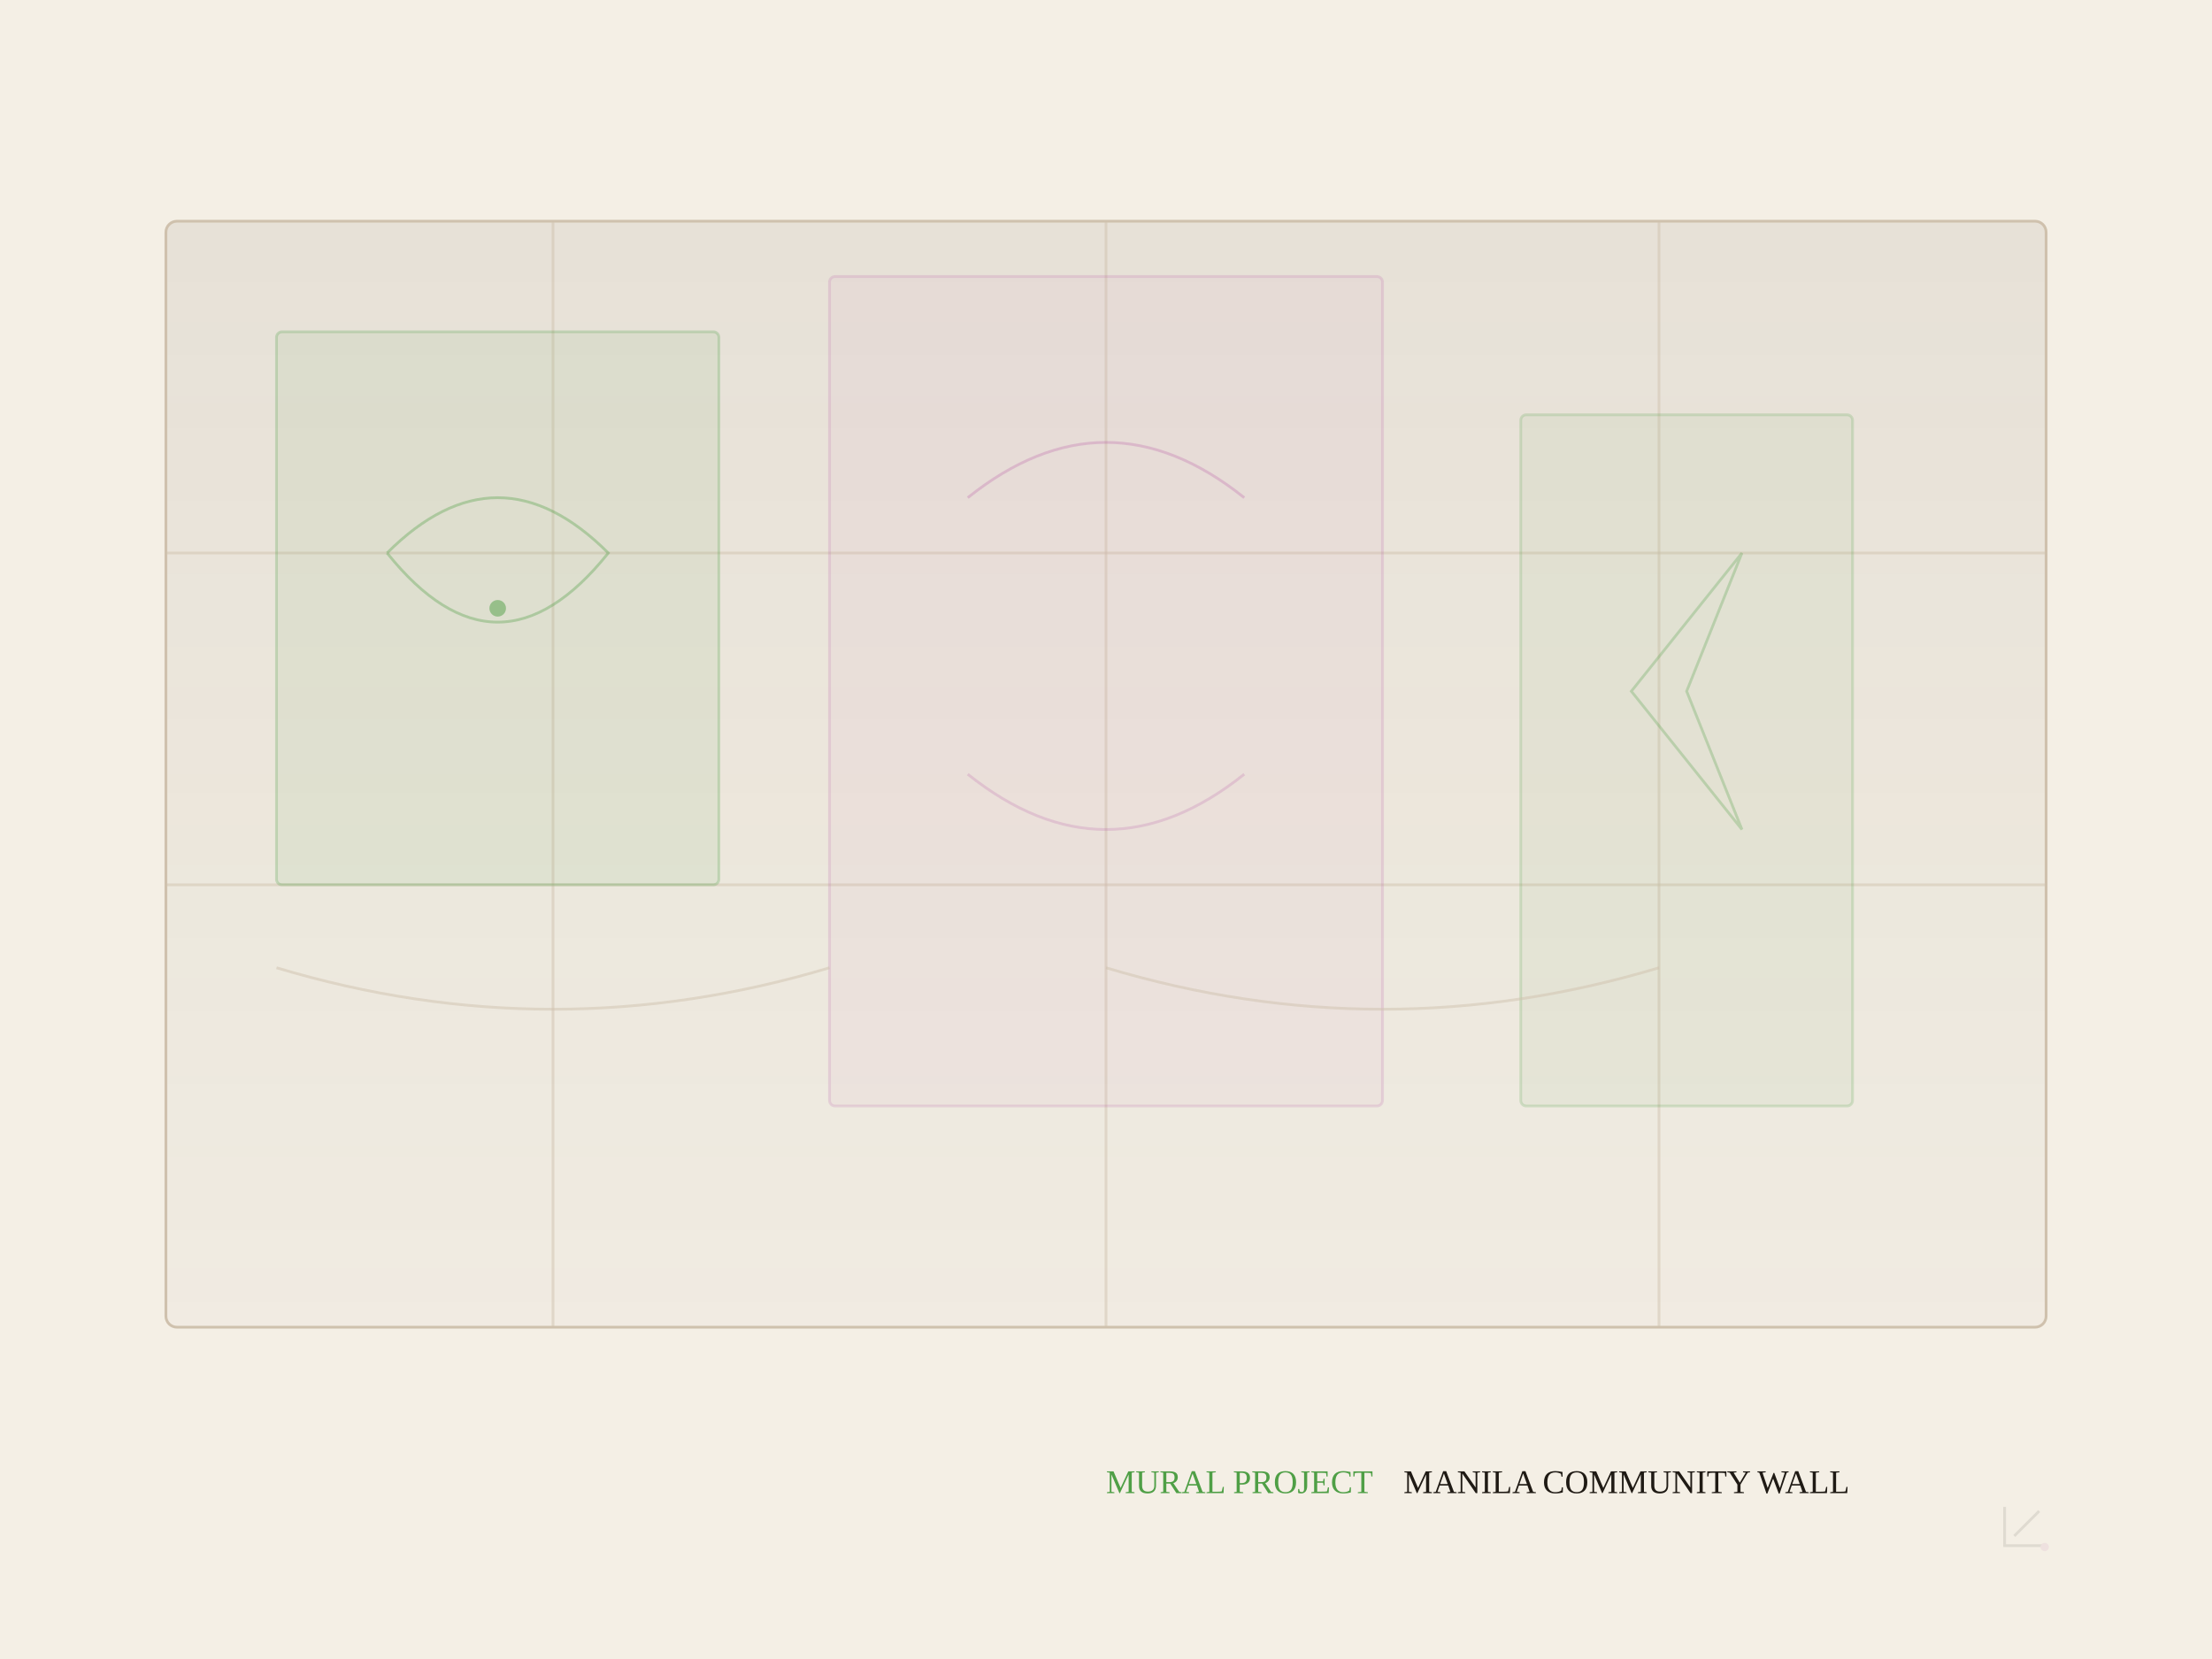
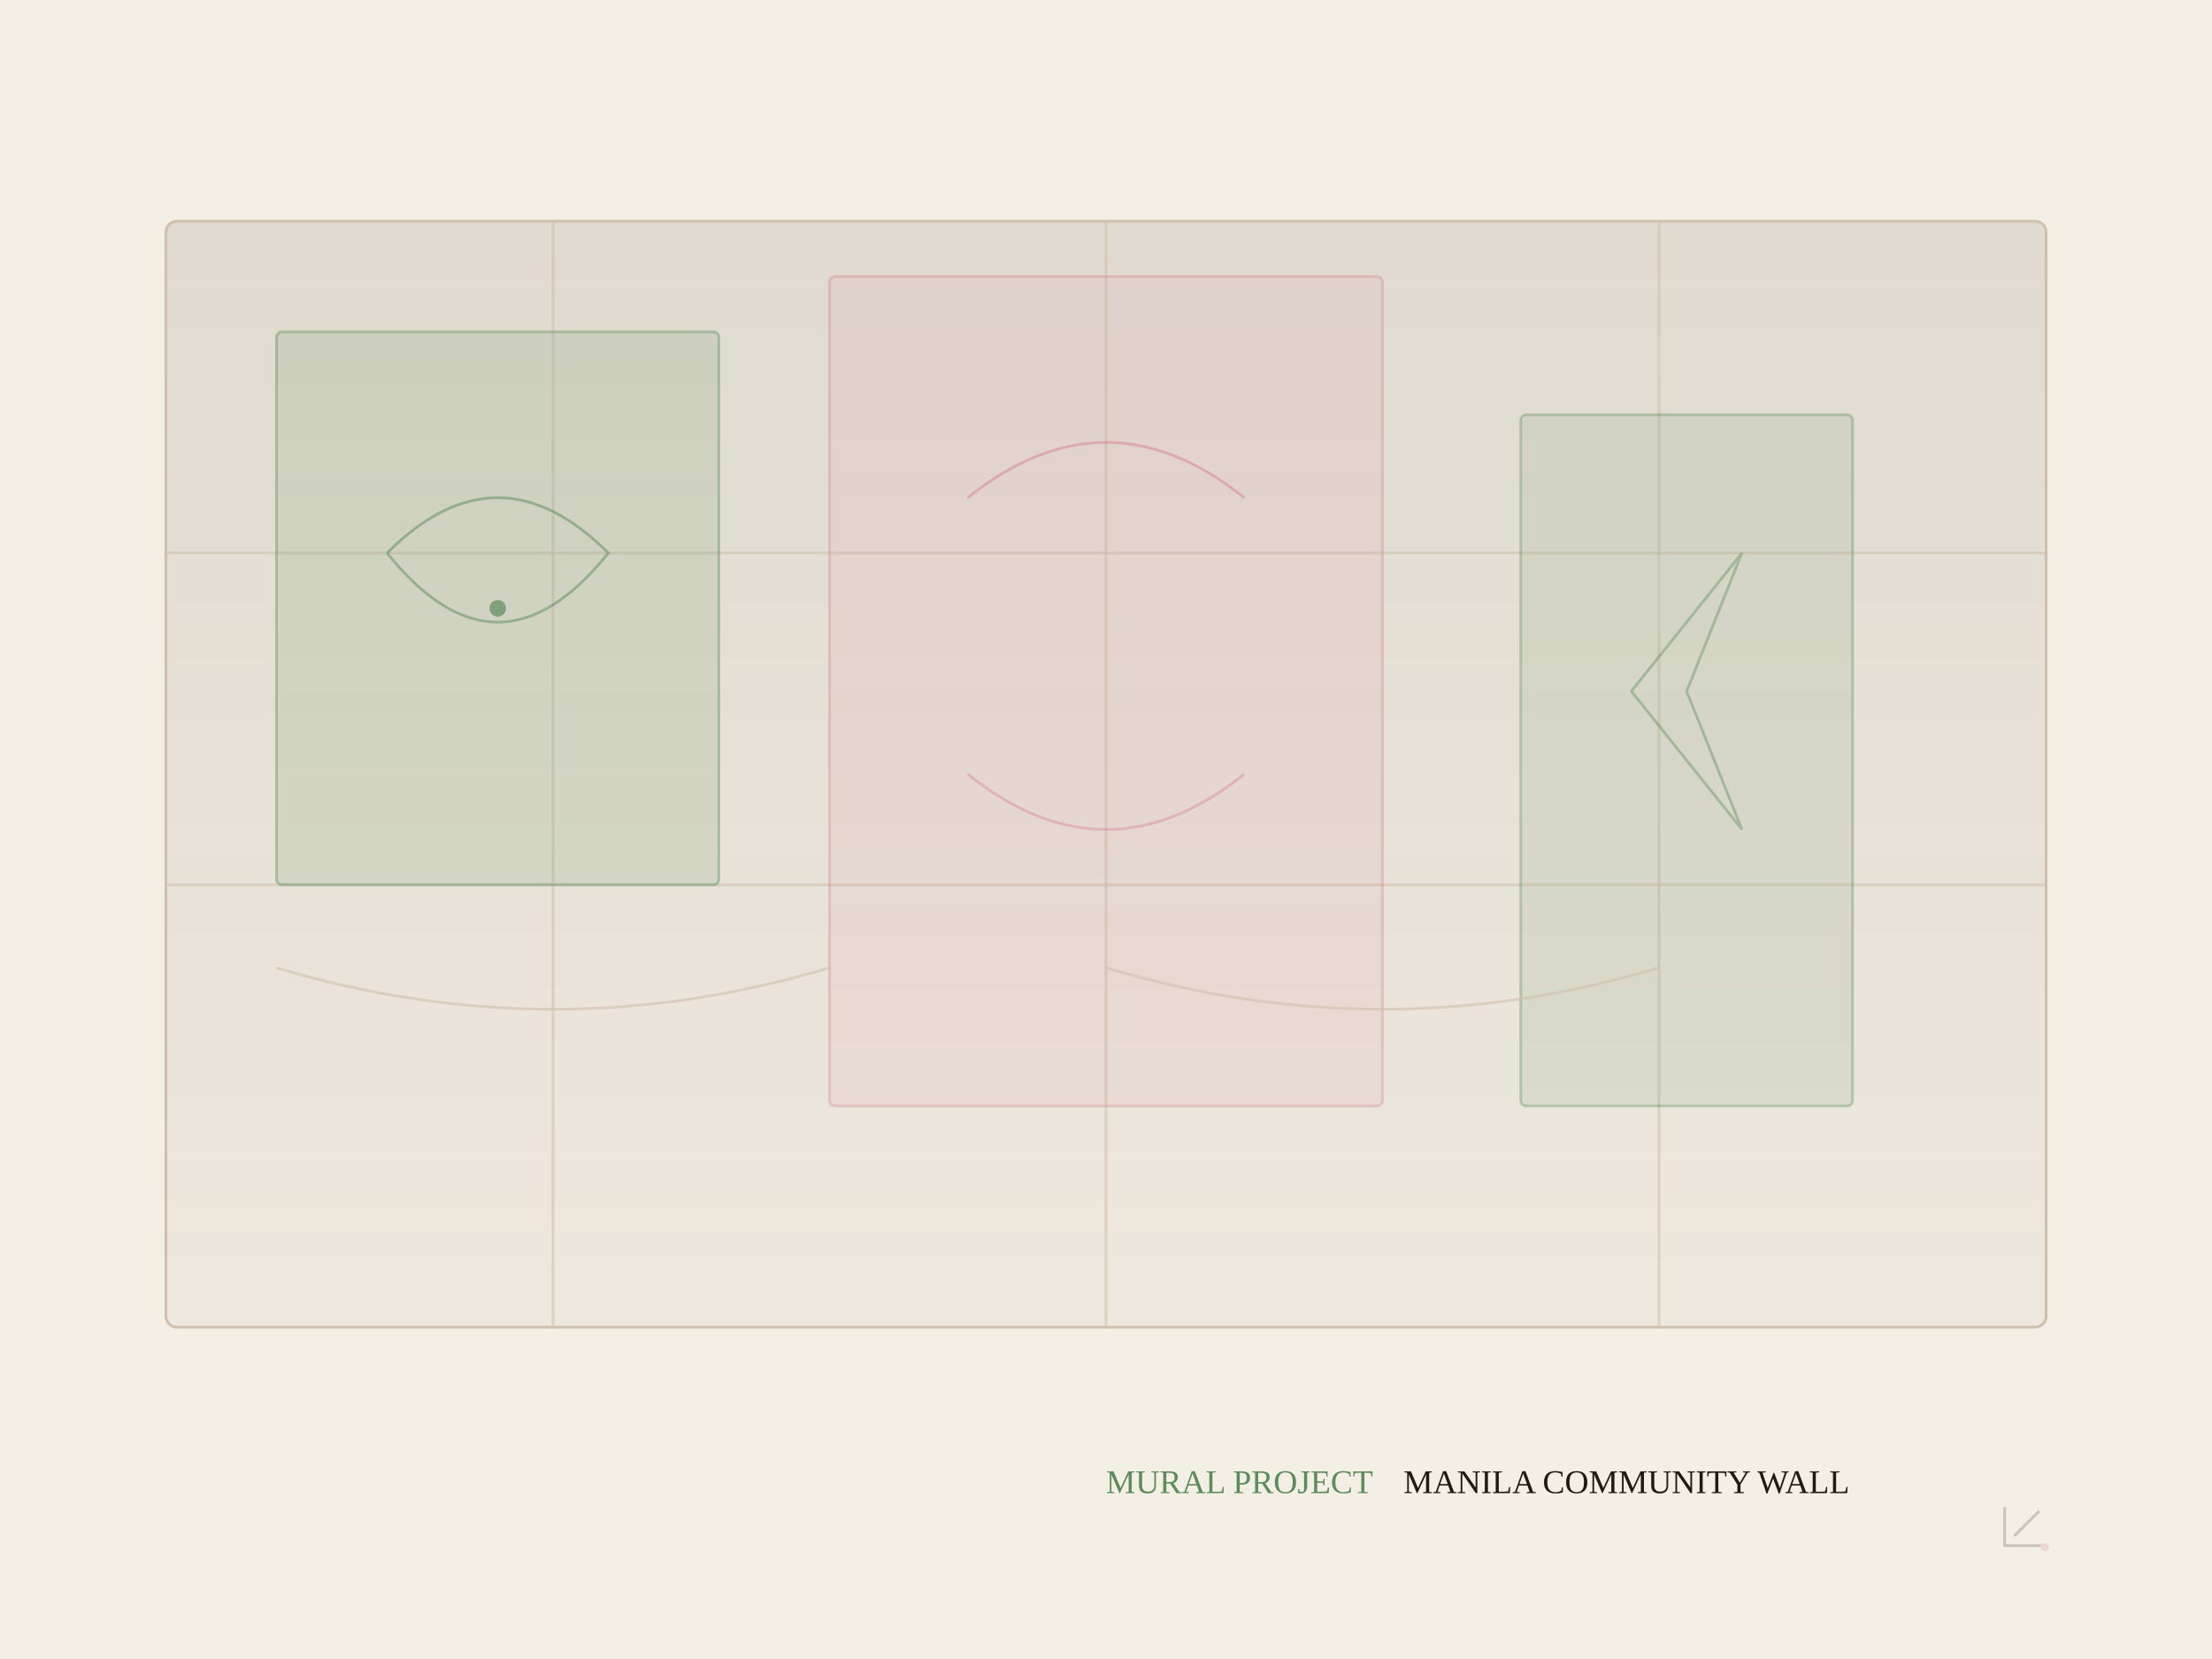
<svg xmlns="http://www.w3.org/2000/svg" viewBox="0 0 800 600" fill="none">
  <rect width="800" height="600" fill="#f4efe5" />
  <defs>
    <linearGradient id="wallGrad" x1="0" y1="0" x2="0" y2="1">
-       <stop offset="0%" stop-color="#4a4032" stop-opacity="0.08" />
-       <stop offset="100%" stop-color="#4a4032" stop-opacity="0.02" />
+       <stop offset="0%" stop-color="#4a4032" stop-opacity="0.12" />
+       <stop offset="100%" stop-color="#4a4032" stop-opacity="0.04" />
    </linearGradient>
  </defs>
  <rect x="60" y="80" width="680" height="400" rx="4" fill="url(#wallGrad)" />
-   <rect x="60" y="80" width="680" height="400" rx="4" fill="none" stroke="#cfc1ad" strokeWidth="1" />
-   <line x1="60" y1="200" x2="740" y2="200" stroke="#cfc1ad" strokeWidth="0.5" opacity="0.5" />
-   <line x1="60" y1="320" x2="740" y2="320" stroke="#cfc1ad" strokeWidth="0.5" opacity="0.5" />
-   <line x1="200" y1="80" x2="200" y2="480" stroke="#cfc1ad" strokeWidth="0.5" opacity="0.5" />
-   <line x1="400" y1="80" x2="400" y2="480" stroke="#cfc1ad" strokeWidth="0.5" opacity="0.5" />
-   <line x1="600" y1="80" x2="600" y2="480" stroke="#cfc1ad" strokeWidth="0.5" opacity="0.5" />
-   <rect x="100" y="120" width="160" height="200" rx="2" fill="#4f9f46" opacity="0.08" />
-   <rect x="100" y="120" width="160" height="200" rx="2" fill="none" stroke="#4f9f46" strokeWidth="1.5" opacity="0.25" />
-   <path d="M 140 200 Q 180 160 220 200 Q 180 250 140 200" fill="none" stroke="#4f9f46" strokeWidth="1.5" opacity="0.35" />
-   <circle cx="180" cy="220" r="3" fill="#4f9f46" opacity="0.5" />
-   <rect x="300" y="100" width="200" height="300" rx="2" fill="#b85aa7" opacity="0.05" />
-   <rect x="300" y="100" width="200" height="300" rx="2" fill="none" stroke="#b85aa7" strokeWidth="1.5" opacity="0.18" />
-   <path d="M 350 180 Q 400 140 450 180" fill="none" stroke="#b85aa7" strokeWidth="1.5" opacity="0.28" />
-   <path d="M 350 280 Q 400 320 450 280" fill="none" stroke="#b85aa7" strokeWidth="1" opacity="0.22" />
-   <rect x="550" y="150" width="120" height="250" rx="2" fill="#4f9f46" opacity="0.06" />
-   <rect x="550" y="150" width="120" height="250" rx="2" fill="none" stroke="#4f9f46" strokeWidth="1.5" opacity="0.2" />
-   <path d="M 590 250 L 630 200 L 610 250 L 630 300 Z" fill="none" stroke="#4f9f46" strokeWidth="1" opacity="0.28" />
-   <path d="M 100 350 Q 200 380 300 350" fill="none" stroke="#cfc1ad" strokeWidth="0.75" opacity="0.5" />
-   <path d="M 400 350 Q 500 380 600 350" fill="none" stroke="#cfc1ad" strokeWidth="0.75" opacity="0.5" />
+   <rect x="60" y="80" width="680" height="400" rx="4" fill="none" stroke="#cfc1ad" strokeWidth="1.5" />
+   <line x1="60" y1="200" x2="740" y2="200" stroke="#cfc1ad" strokeWidth="0.5" opacity="0.6" />
+   <line x1="60" y1="320" x2="740" y2="320" stroke="#cfc1ad" strokeWidth="0.5" opacity="0.6" />
+   <line x1="200" y1="80" x2="200" y2="480" stroke="#cfc1ad" strokeWidth="0.5" opacity="0.6" />
+   <line x1="400" y1="80" x2="400" y2="480" stroke="#cfc1ad" strokeWidth="0.5" opacity="0.6" />
+   <line x1="600" y1="80" x2="600" y2="480" stroke="#cfc1ad" strokeWidth="0.5" opacity="0.6" />
+   <rect x="100" y="120" width="160" height="200" rx="2" fill="#5b8c5a" opacity="0.15" />
+   <rect x="100" y="120" width="160" height="200" rx="2" fill="none" stroke="#5b8c5a" strokeWidth="1.5" opacity="0.4" />
+   <path d="M 140 200 Q 180 160 220 200 Q 180 250 140 200" fill="none" stroke="#5b8c5a" strokeWidth="1.5" opacity="0.5" />
+   <circle cx="180" cy="220" r="3" fill="#5b8c5a" opacity="0.7" />
+   <rect x="300" y="100" width="200" height="300" rx="2" fill="#d4738a" opacity="0.1" />
+   <rect x="300" y="100" width="200" height="300" rx="2" fill="none" stroke="#d4738a" strokeWidth="1.5" opacity="0.3" />
+   <path d="M 350 180 Q 400 140 450 180" fill="none" stroke="#d4738a" strokeWidth="1.5" opacity="0.42" />
+   <path d="M 350 280 Q 400 320 450 280" fill="none" stroke="#d4738a" strokeWidth="1" opacity="0.35" />
+   <rect x="550" y="150" width="120" height="250" rx="2" fill="#5b8c5a" opacity="0.12" />
+   <rect x="550" y="150" width="120" height="250" rx="2" fill="none" stroke="#5b8c5a" strokeWidth="1.5" opacity="0.35" />
+   <path d="M 590 250 L 630 200 L 610 250 L 630 300 Z" fill="none" stroke="#5b8c5a" strokeWidth="1" opacity="0.42" />
+   <path d="M 100 350 Q 200 380 300 350" fill="none" stroke="#cfc1ad" strokeWidth="0.75" opacity="0.6" />
+   <path d="M 400 350 Q 500 380 600 350" fill="none" stroke="#cfc1ad" strokeWidth="0.75" opacity="0.6" />
  <text x="400" y="540" fontFamily="system-ui, sans-serif" fontWeight="600" fontSize="13" textAnchor="middle" letterSpacing="0.1em">
-     <tspan fill="#4f9f46" opacity="0.7">MURAL PROJECT</tspan>
-     <tspan fill="#1f1a14" opacity="0.4" dx="8">MANILA COMMUNITY WALL</tspan>
+     <tspan fill="#5b8c5a" opacity="1">MURAL PROJECT</tspan>
+     <tspan fill="#1f1a14" opacity="0.6" dx="8">MANILA COMMUNITY WALL</tspan>
  </text>
-   <g opacity="0.1" transform="translate(720, 540)">
+   <g opacity="0.2" transform="translate(720, 540)">
    <path d="M 5 5 v 14 h 14" stroke="#1f1a14" strokeWidth="2" strokeLinecap="round" strokeLinejoin="round" />
    <line x1="17.5" y1="6.5" x2="8.5" y2="15.5" stroke="#1f1a14" strokeWidth="2" strokeLinecap="round" />
-     <circle cx="19.5" cy="19.5" r="1.5" fill="#b85aa7" />
+     <circle cx="19.5" cy="19.5" r="1.5" fill="#d4738a" />
  </g>
</svg>
